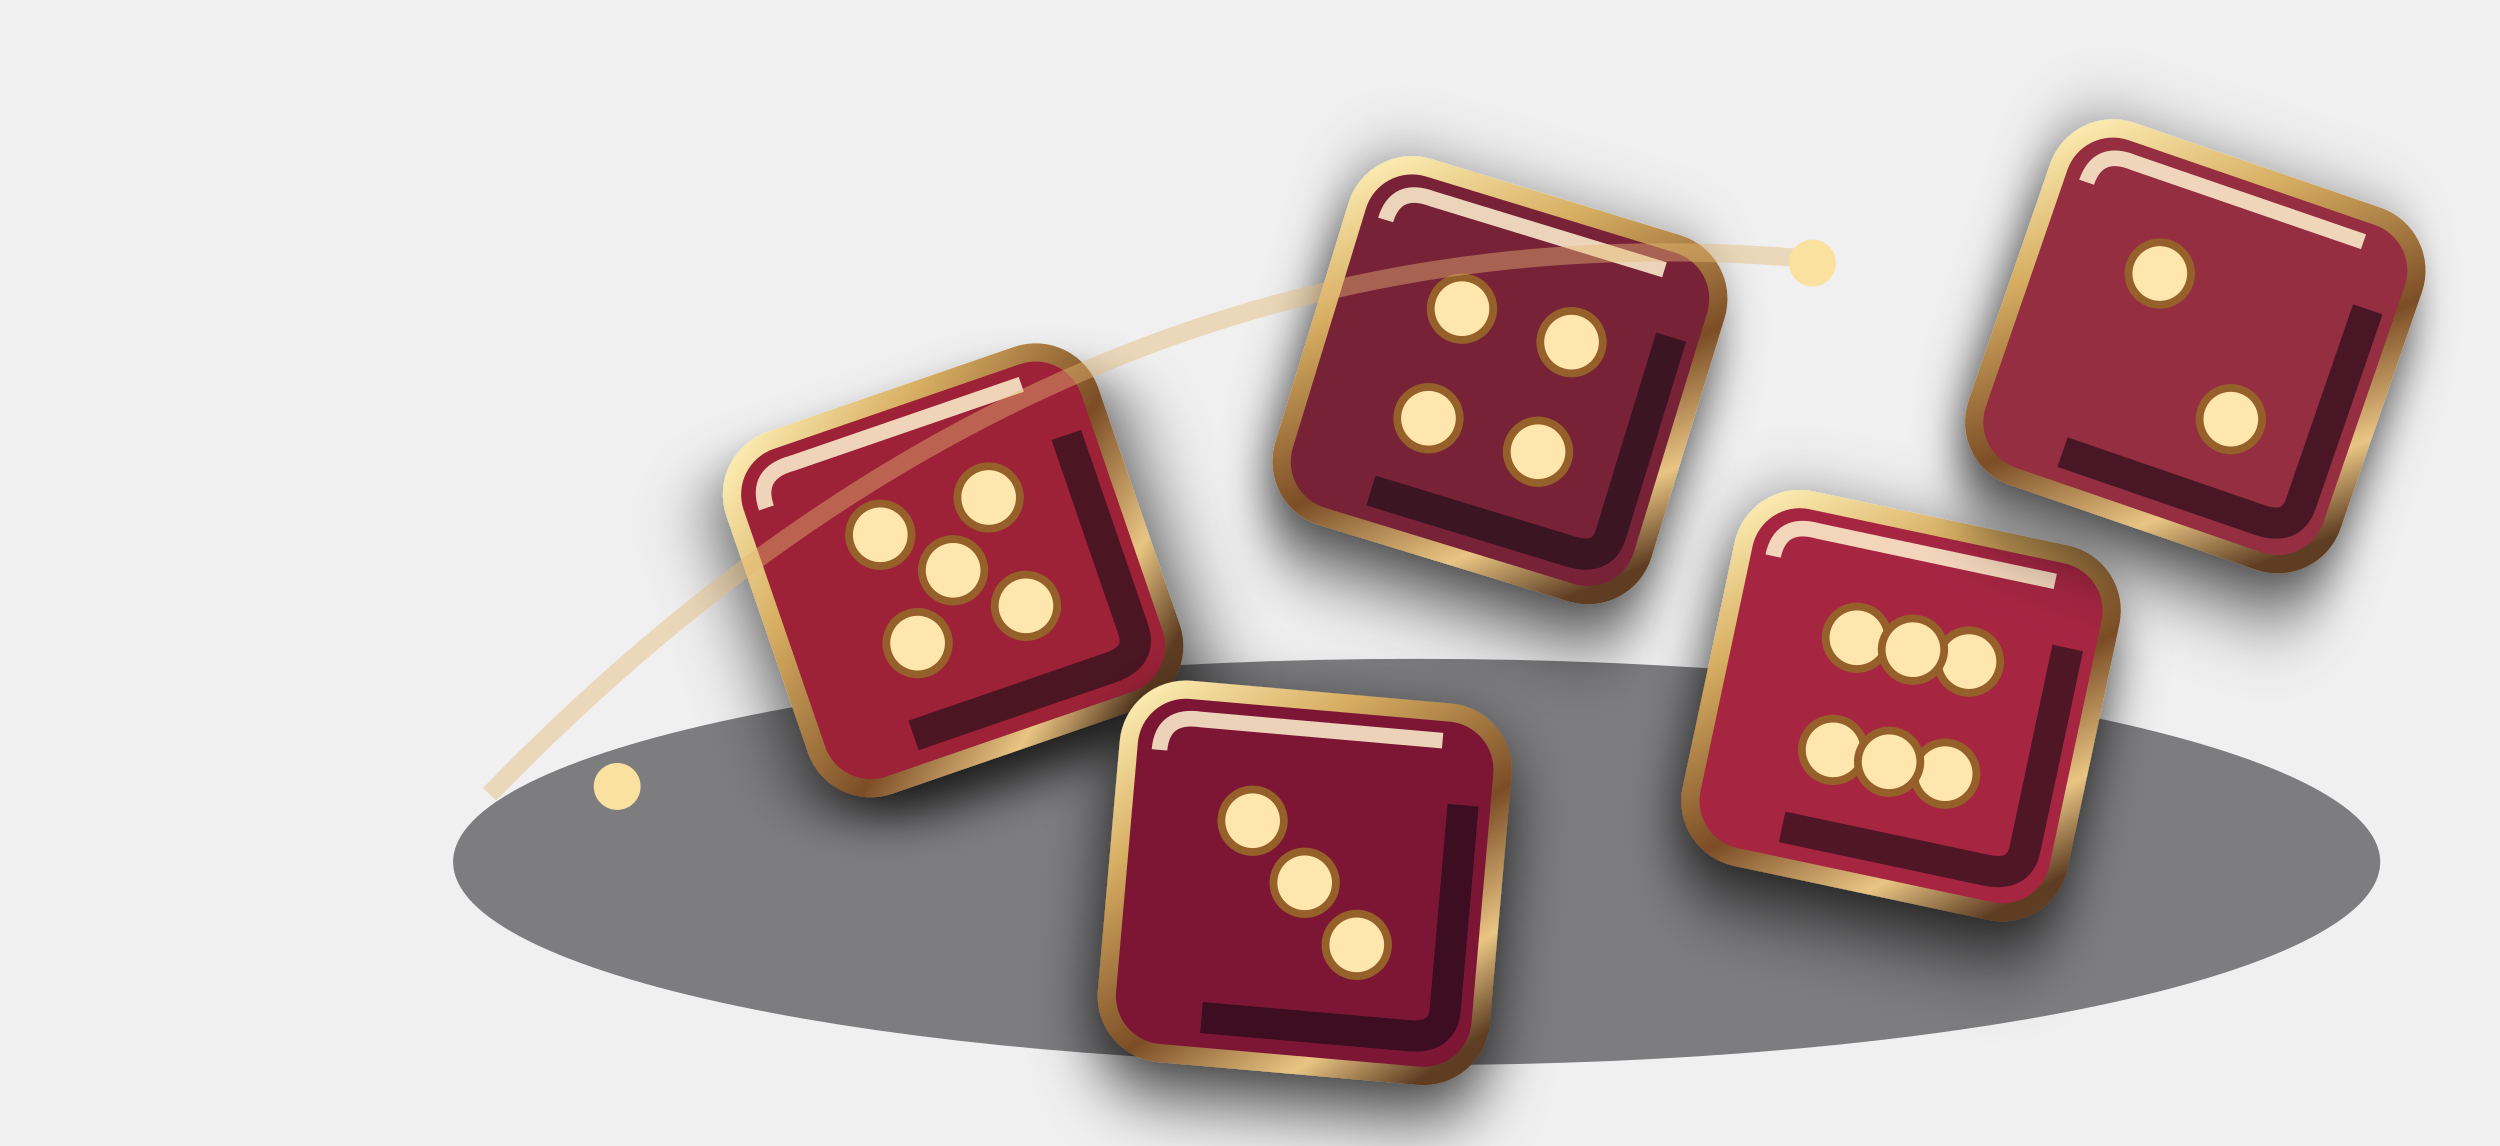
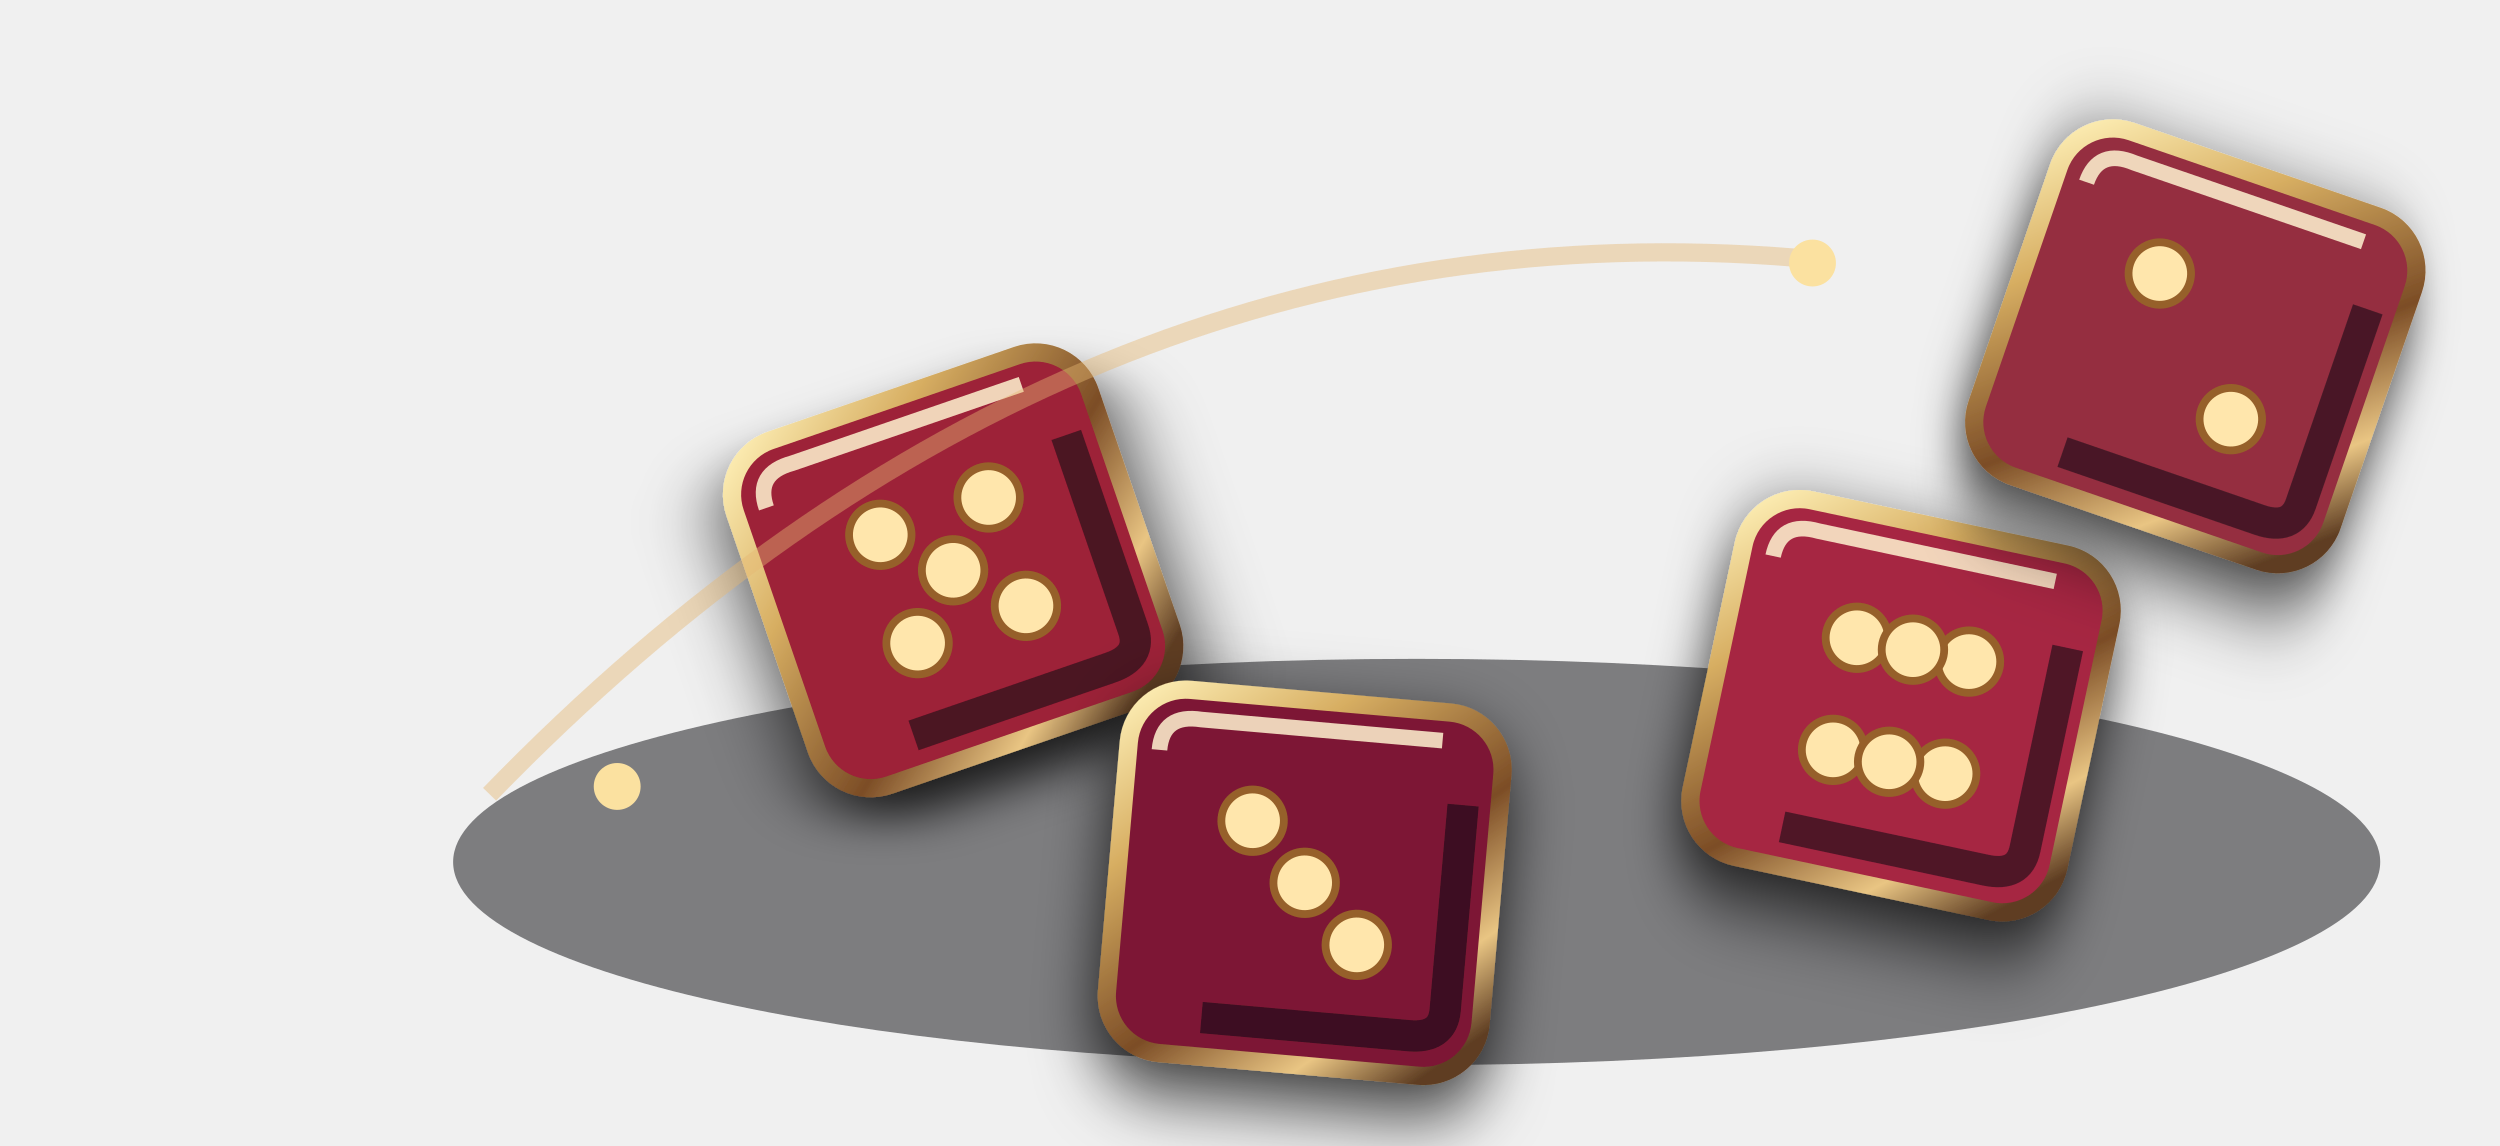
<svg xmlns="http://www.w3.org/2000/svg" width="960" height="440" viewBox="0 0 960 440">
  <defs>
    <linearGradient id="night" x1="0" y1="0" x2="1" y2="1">
      <stop stop-color="#142b30" />
      <stop offset=".52" stop-color="#08131b" />
      <stop offset="1" stop-color="#070d13" />
    </linearGradient>
    <linearGradient id="gold" x1="0" y1="0" x2=".86" y2="1">
      <stop stop-color="#fff1b8" />
      <stop offset=".28" stop-color="#d7ae62" />
      <stop offset=".61" stop-color="#7c4d26" />
      <stop offset=".84" stop-color="#e9c583" />
      <stop offset="1" stop-color="#5f3e23" />
    </linearGradient>
    <linearGradient id="silk" x1="0" y1="0" x2="1" y2="1">
      <stop stop-color="#123e33" />
      <stop offset=".55" stop-color="#07171b" />
      <stop offset="1" stop-color="#020c11" />
    </linearGradient>
    <linearGradient id="paper" x1="0" y1="0" x2="1" y2="1">
      <stop stop-color="#fff9e7" />
      <stop offset=".62" stop-color="#ebd9b6" />
      <stop offset="1" stop-color="#c9b58b" />
    </linearGradient>
    <linearGradient id="obsidian" x1="0" y1="0" x2="1" y2="1">
      <stop stop-color="#495968" />
      <stop offset=".36" stop-color="#14202c" />
      <stop offset=".75" stop-color="#060c15" />
      <stop offset="1" stop-color="#27323a" />
    </linearGradient>
    <radialGradient id="light">
      <stop stop-color="#d7ae62" stop-opacity=".6" />
      <stop offset=".35" stop-color="#d7ae62" stop-opacity=".16" />
      <stop offset="1" stop-color="#d7ae62" stop-opacity="0" />
    </radialGradient>
    <radialGradient id="aura">
      <stop stop-color="#e4baff" stop-opacity=".48" />
      <stop offset=".46" stop-color="#a160da" stop-opacity=".13" />
      <stop offset="1" stop-color="#34163f" stop-opacity="0" />
    </radialGradient>
    <radialGradient id="vignette">
      <stop offset=".37" stop-color="#000000" stop-opacity="0" />
      <stop offset="1" stop-color="#01050a" stop-opacity=".83" />
    </radialGradient>
    <filter id="soft" x="-50%" y="-50%" width="200%" height="200%">
      <feGaussianBlur stdDeviation="21" />
    </filter>
    <filter id="smallglow" x="-70%" y="-70%" width="240%" height="240%">
      <feGaussianBlur stdDeviation="6" />
    </filter>
    <filter id="shadow" x="-40%" y="-40%" width="180%" height="200%">
      <feDropShadow dx="0" dy="11" stdDeviation="13" flood-color="#000000" flood-opacity=".79" />
    </filter>
    <pattern id="grain" width="38" height="38" patternUnits="userSpaceOnUse">
      <path d="M0 35L35 0" fill="none" stroke="#ffffff" stroke-opacity=".045" stroke-width=".8" />
      <circle cx="21" cy="13" r="1" fill="#ffde9a" opacity=".12" />
    </pattern>
  </defs>
  <ellipse cx="544" cy="331" rx="370" ry="78" fill="#09090d" opacity=".5" />
  <g transform="translate(366 219) rotate(-19)" filter="url(#shadow)">
    <rect x="-72" y="-70" width="144" height="140" rx="22" fill="#9d2037" stroke="url(#gold)" stroke-width="7" />
    <path d="M-60 -46Q-60 -60 -45 -59H48" fill="none" stroke="#fff3d0" opacity=".85" stroke-width="6" />
    <path d="M58 -35V44Q58 55 45 55H-35" fill="none" stroke="#040810" opacity=".53" stroke-width="12" />
    <circle cx="-22" cy="-22" r="12" fill="#ffe6ac" stroke="#966029" stroke-width="3" />
    <circle cx="22" cy="22" r="12" fill="#ffe6ac" stroke="#966029" stroke-width="3" />
    <circle cx="-22" cy="22" r="12" fill="#ffe6ac" stroke="#966029" stroke-width="3" />
    <circle cx="22" cy="-22" r="12" fill="#ffe6ac" stroke="#966029" stroke-width="3" />
    <circle cx="0" cy="0" r="12" fill="#ffe6ac" stroke="#966029" stroke-width="3" />
  </g>
-   <g transform="translate(576 146) rotate(17)" filter="url(#shadow)">
-     <rect x="-72" y="-70" width="144" height="140" rx="22" fill="#782139" stroke="url(#gold)" stroke-width="7" />
-     <path d="M-60 -46Q-60 -60 -45 -59H48" fill="none" stroke="#fff3d0" opacity=".85" stroke-width="6" />
-     <path d="M58 -35V44Q58 55 45 55H-35" fill="none" stroke="#040810" opacity=".53" stroke-width="12" />
-     <circle cx="-22" cy="-22" r="12" fill="#ffe6ac" stroke="#966029" stroke-width="3" />
-     <circle cx="22" cy="22" r="12" fill="#ffe6ac" stroke="#966029" stroke-width="3" />
-     <circle cx="-22" cy="22" r="12" fill="#ffe6ac" stroke="#966029" stroke-width="3" />
-     <circle cx="22" cy="-22" r="12" fill="#ffe6ac" stroke="#966029" stroke-width="3" />
-   </g>
  <g transform="translate(730 271) rotate(12)" filter="url(#shadow)">
    <rect x="-72" y="-70" width="144" height="140" rx="22" fill="#a62542" stroke="url(#gold)" stroke-width="7" />
    <path d="M-60 -46Q-60 -60 -45 -59H48" fill="none" stroke="#fff3d0" opacity=".85" stroke-width="6" />
    <path d="M58 -35V44Q58 55 45 55H-35" fill="none" stroke="#040810" opacity=".53" stroke-width="12" />
    <circle cx="-22" cy="-22" r="12" fill="#ffe6ac" stroke="#966029" stroke-width="3" />
    <circle cx="22" cy="22" r="12" fill="#ffe6ac" stroke="#966029" stroke-width="3" />
    <circle cx="-22" cy="22" r="12" fill="#ffe6ac" stroke="#966029" stroke-width="3" />
    <circle cx="22" cy="-22" r="12" fill="#ffe6ac" stroke="#966029" stroke-width="3" />
    <circle cx="0" cy="-22" r="12" fill="#ffe6ac" stroke="#966029" stroke-width="3" />
    <circle cx="0" cy="22" r="12" fill="#ffe6ac" stroke="#966029" stroke-width="3" />
  </g>
  <g transform="translate(501 339) rotate(5)" filter="url(#shadow)">
    <rect x="-72" y="-70" width="144" height="140" rx="22" fill="#7d1734" stroke="url(#gold)" stroke-width="7" />
    <path d="M-60 -46Q-60 -60 -45 -59H48" fill="none" stroke="#fff3d0" opacity=".85" stroke-width="6" />
    <path d="M58 -35V44Q58 55 45 55H-35" fill="none" stroke="#040810" opacity=".53" stroke-width="12" />
    <circle cx="-22" cy="-22" r="12" fill="#ffe6ac" stroke="#966029" stroke-width="3" />
    <circle cx="0" cy="0" r="12" fill="#ffe6ac" stroke="#966029" stroke-width="3" />
    <circle cx="22" cy="22" r="12" fill="#ffe6ac" stroke="#966029" stroke-width="3" />
  </g>
  <g transform="translate(843 133) rotate(19)" filter="url(#shadow)">
    <rect x="-72" y="-70" width="144" height="140" rx="22" fill="#952d40" stroke="url(#gold)" stroke-width="7" />
    <path d="M-60 -46Q-60 -60 -45 -59H48" fill="none" stroke="#fff3d0" opacity=".85" stroke-width="6" />
    <path d="M58 -35V44Q58 55 45 55H-35" fill="none" stroke="#040810" opacity=".53" stroke-width="12" />
    <circle cx="-22" cy="-22" r="12" fill="#ffe6ac" stroke="#966029" stroke-width="3" />
    <circle cx="22" cy="22" r="12" fill="#ffe6ac" stroke="#966029" stroke-width="3" />
  </g>
  <path d="M188 305Q410 76 690 99" fill="none" stroke="#e5b672" stroke-width="7" opacity=".43" />
  <circle cx="237" cy="302" r="9" fill="#fbe1a0" />
  <circle cx="696" cy="101" r="9" fill="#fbe1a0" />
</svg>
